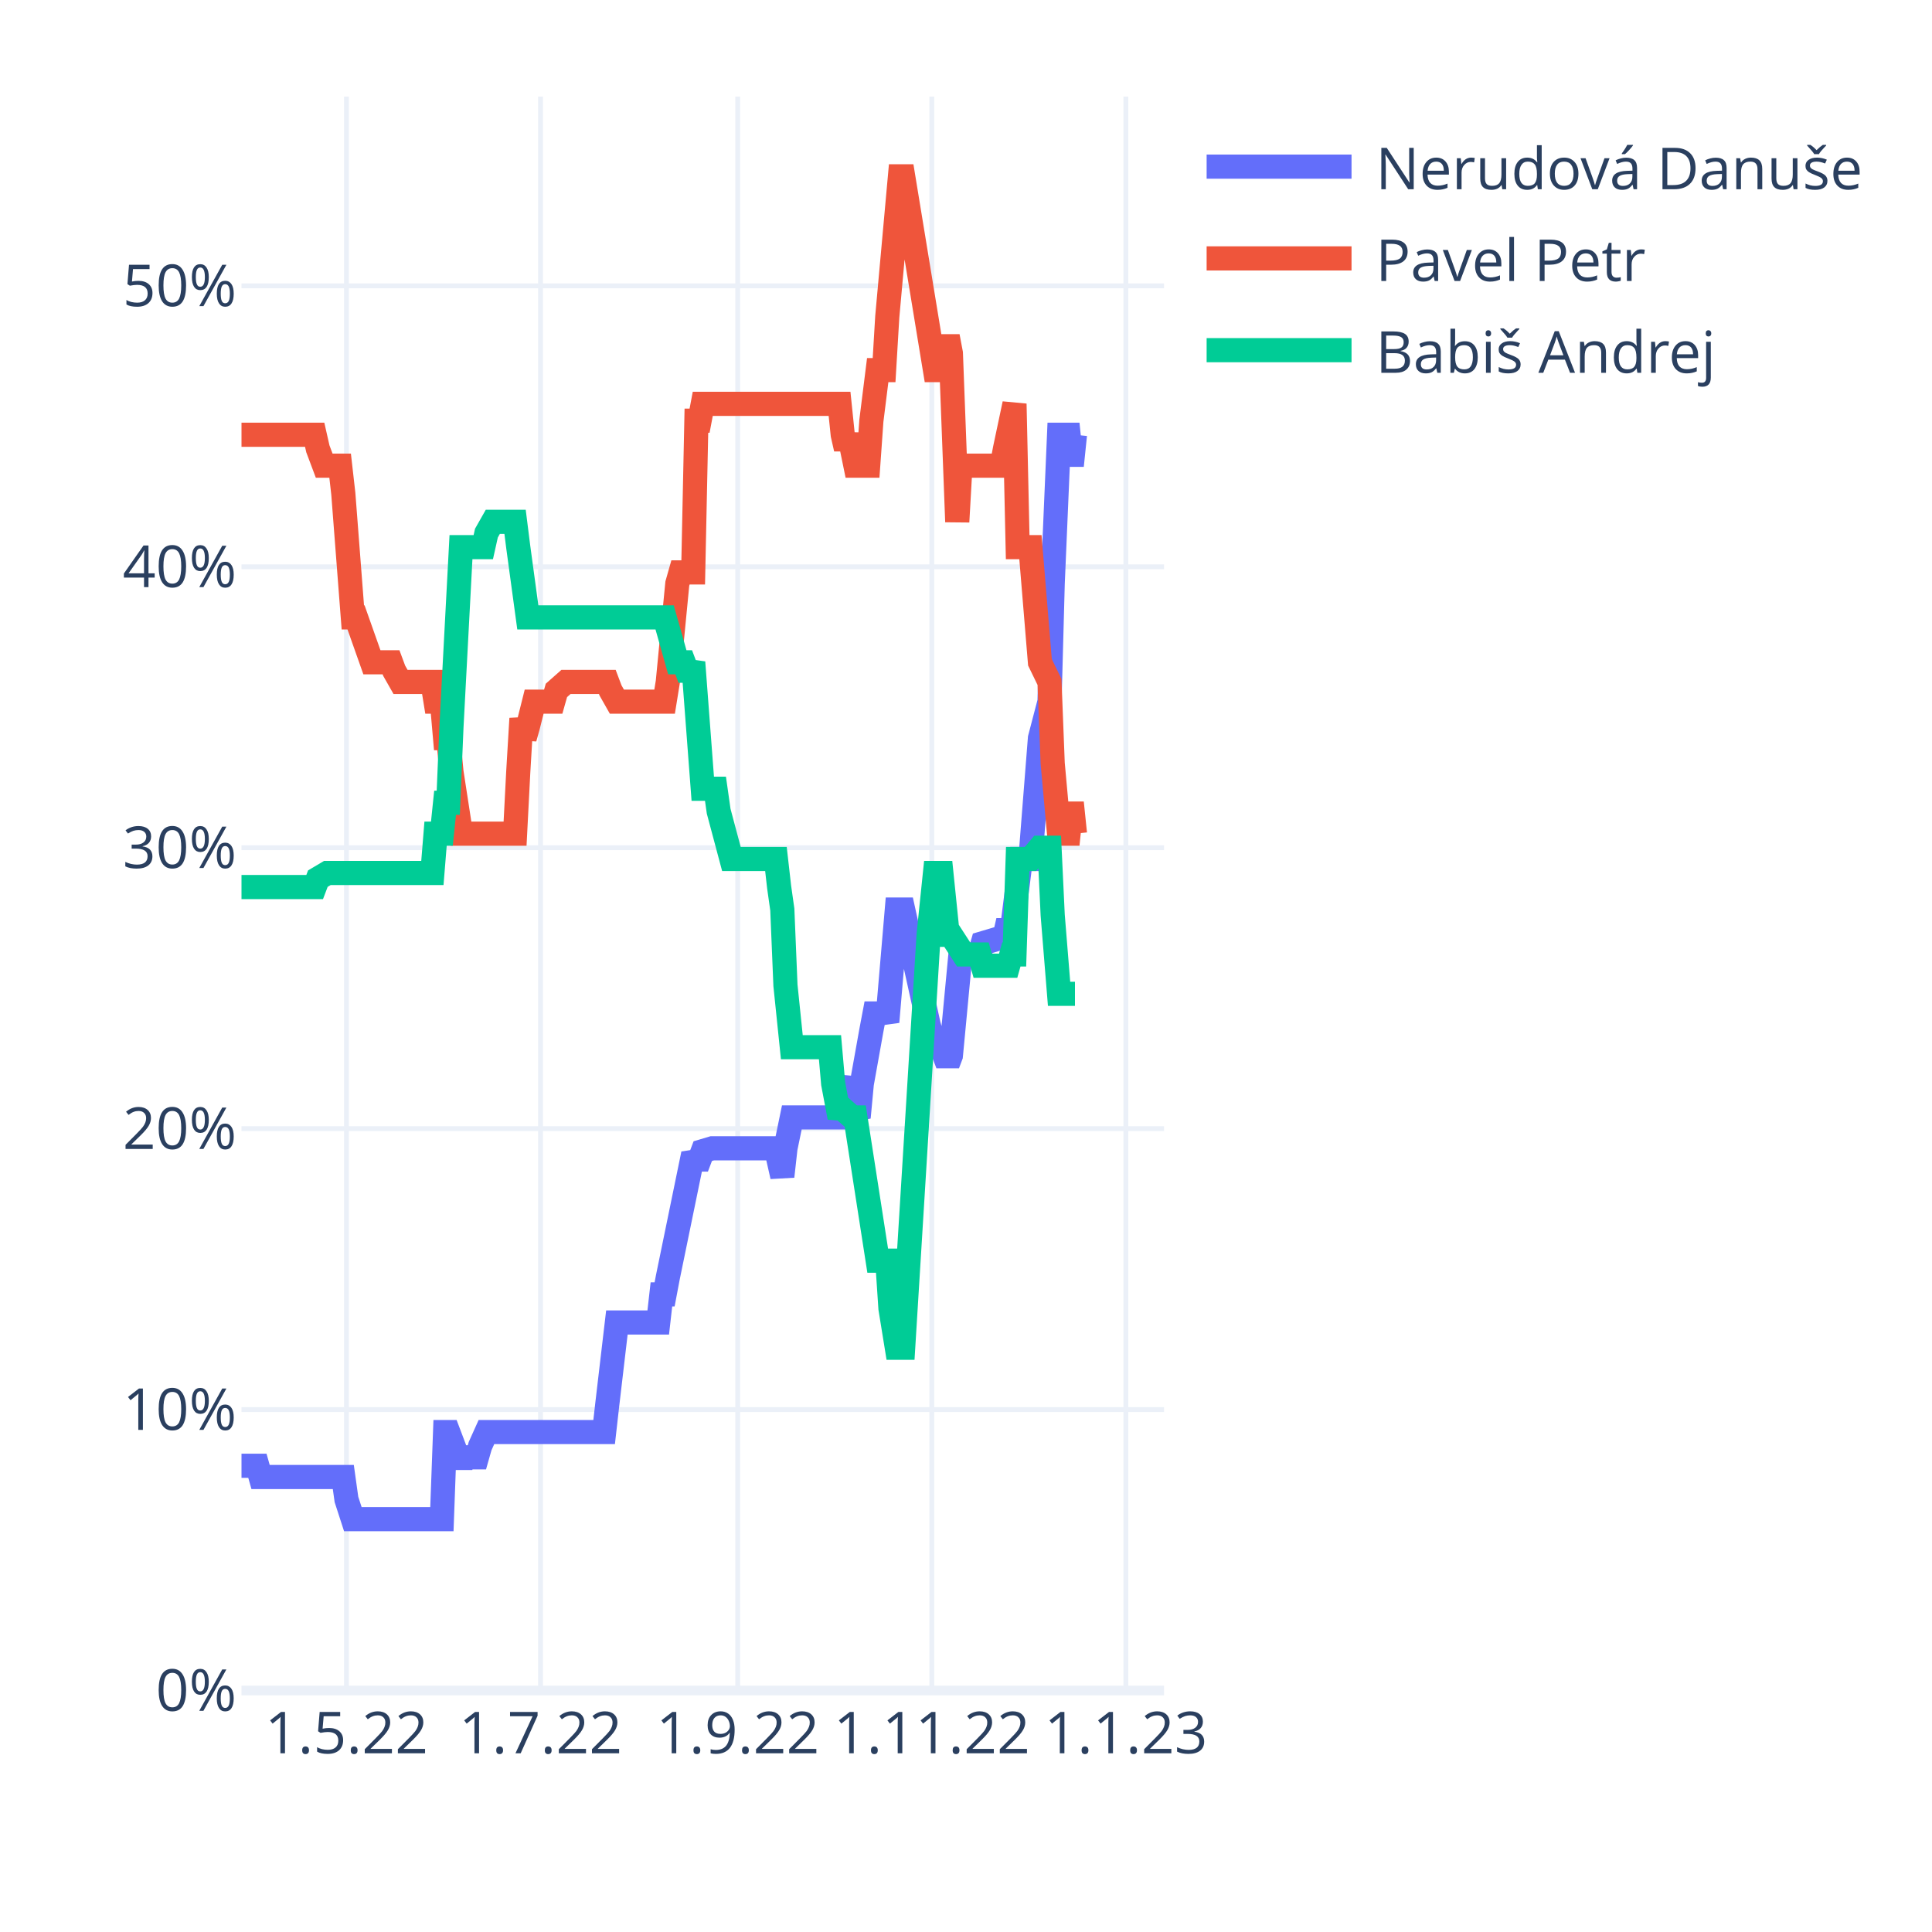
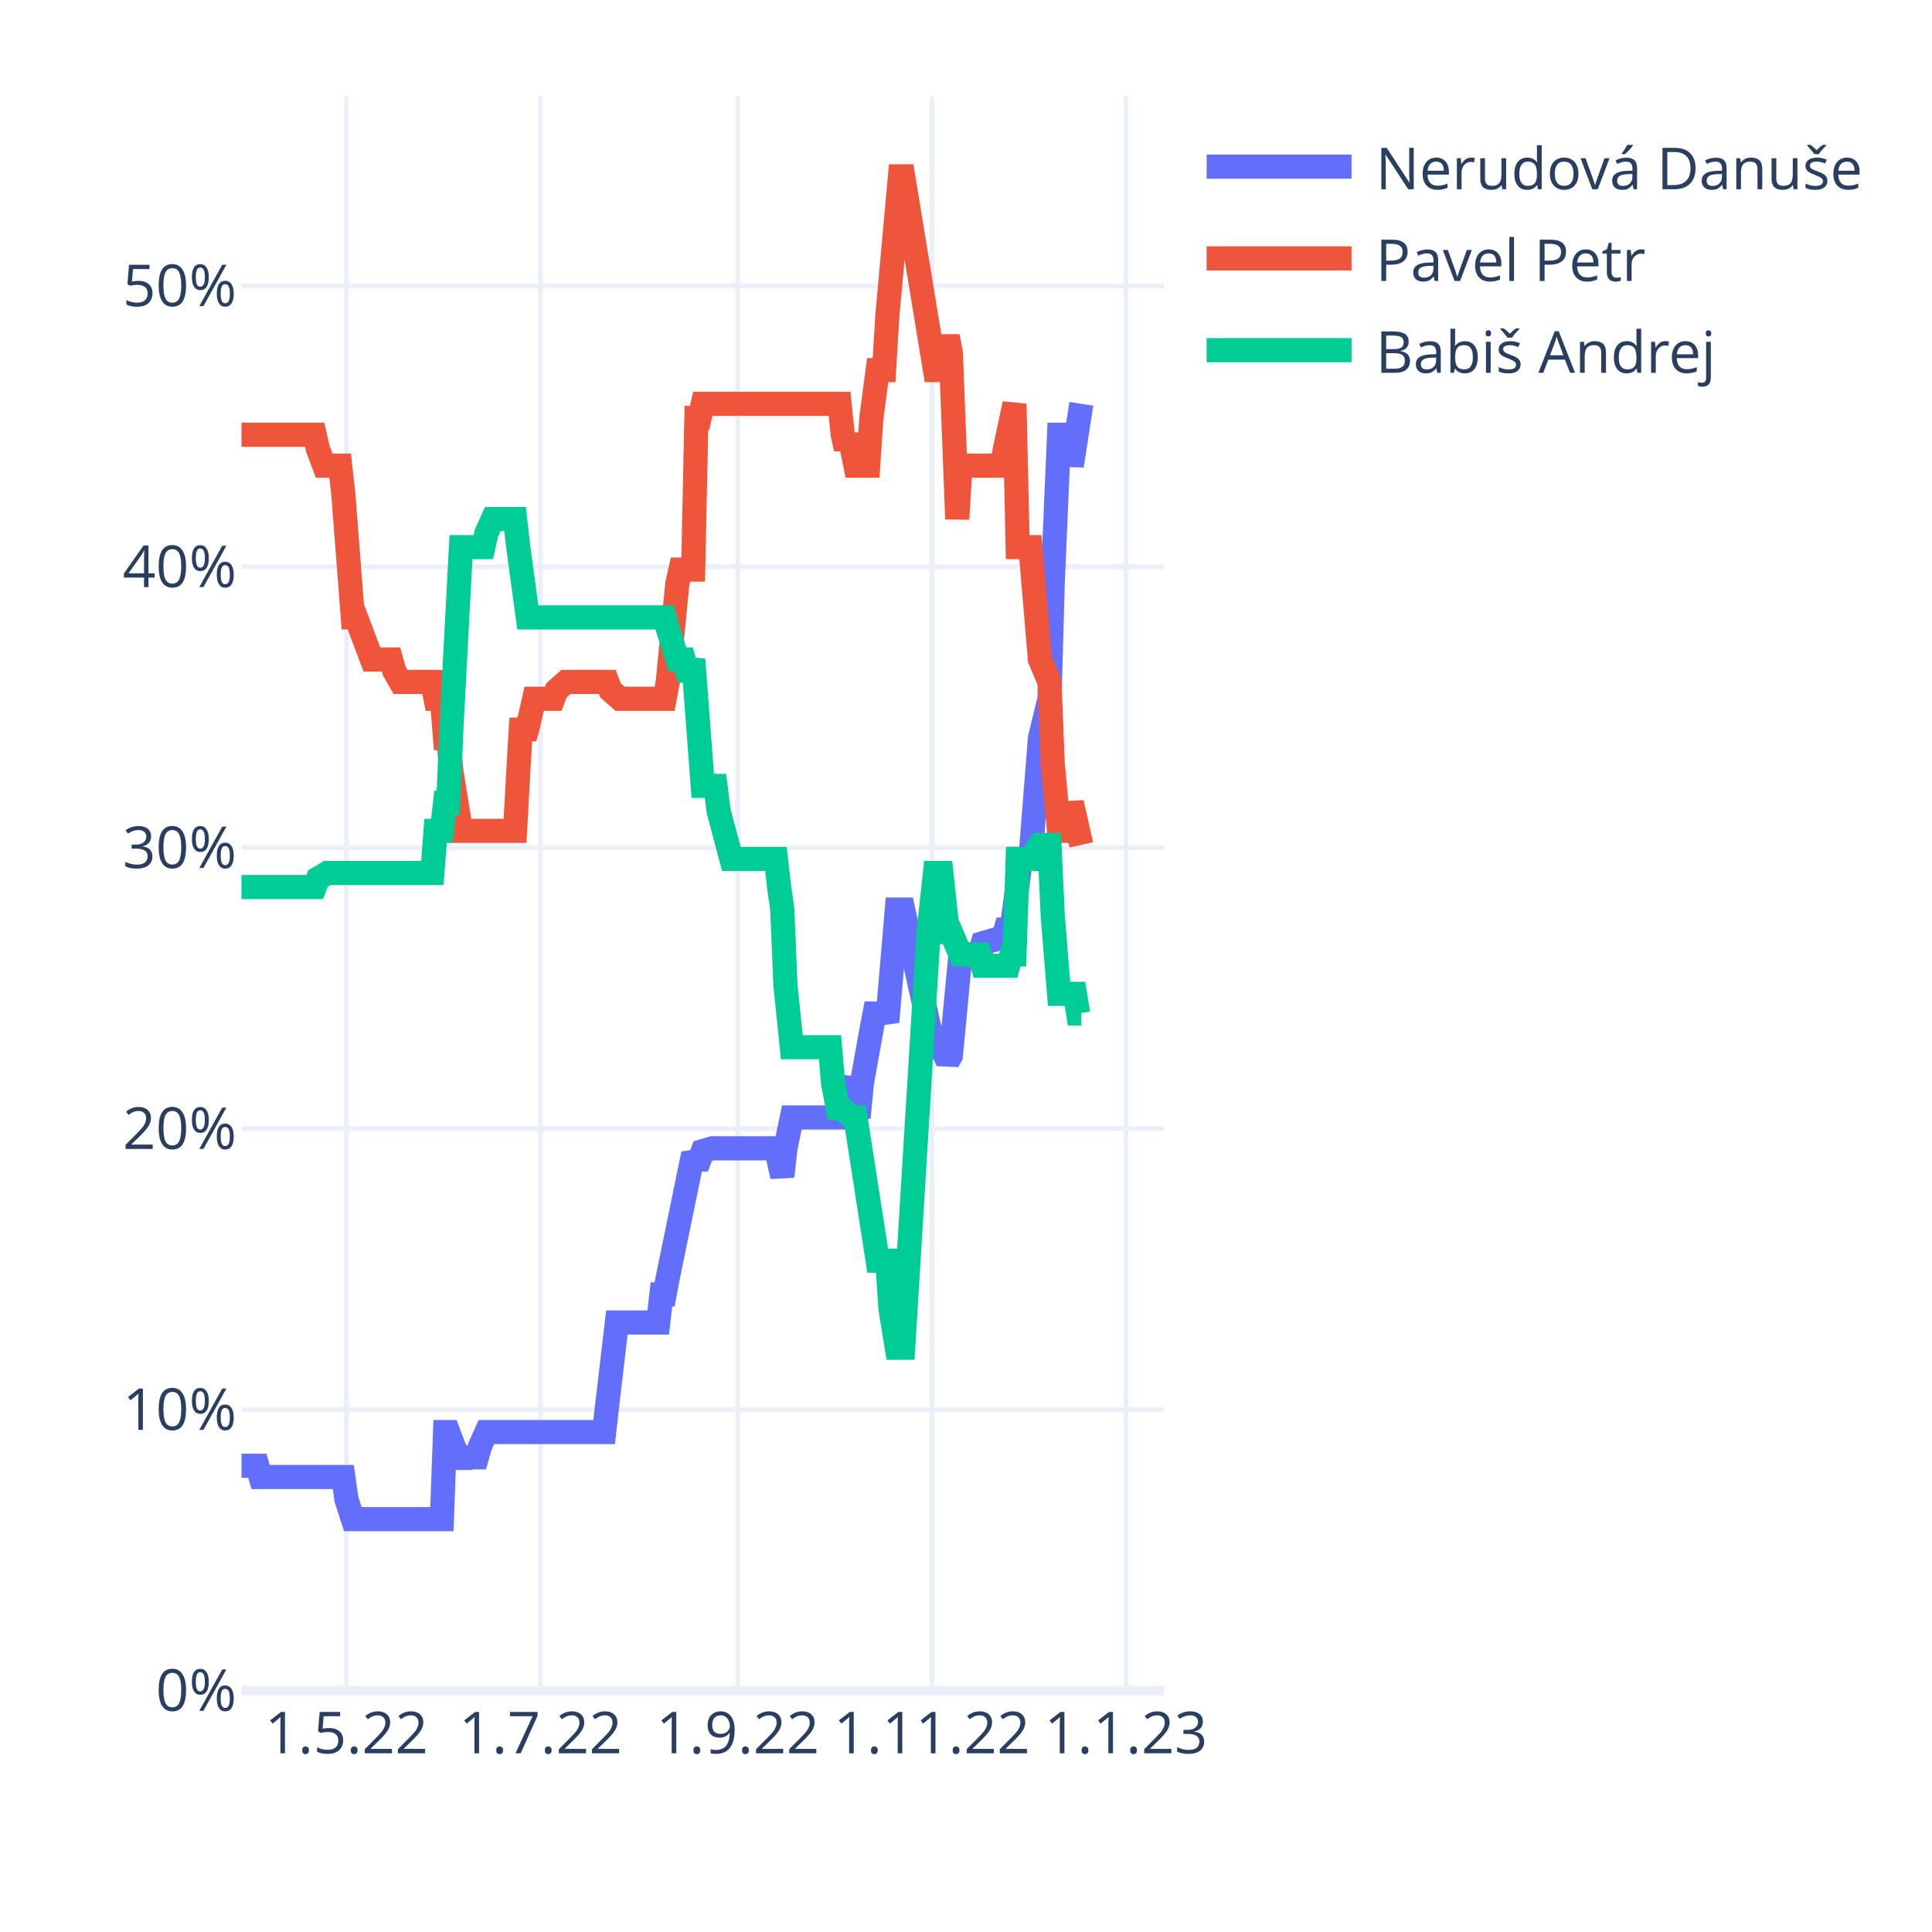
<svg xmlns="http://www.w3.org/2000/svg" class="main-svg" width="400" height="400" style="" viewBox="0 0 400 400">
  <rect x="0" y="0" width="400" height="400" style="fill: rgb(255, 255, 255); fill-opacity: 1;" />
-   <defs id="defs-b814a4">
+   <defs id="defs-053c65">
    <g class="clips">
-       <clipPath id="clipb814a4xyplot" class="plotclip">
+       <clipPath id="clip053c65xyplot" class="plotclip">
        <rect width="191" height="330" />
      </clipPath>
-       <clipPath class="axesclip" id="clipb814a4x">
+       <clipPath class="axesclip" id="clip053c65x">
        <rect x="50" y="0" width="191" height="400" />
      </clipPath>
-       <clipPath class="axesclip" id="clipb814a4y">
+       <clipPath class="axesclip" id="clip053c65y">
        <rect x="0" y="20" width="400" height="330" />
      </clipPath>
-       <clipPath class="axesclip" id="clipb814a4xy">
+       <clipPath class="axesclip" id="clip053c65xy">
        <rect x="50" y="20" width="191" height="330" />
      </clipPath>
    </g>
    <g class="gradients" />
    <g class="patterns" />
  </defs>
  <g class="bglayer" />
  <g class="layer-below">
    <g class="imagelayer" />
    <g class="shapelayer" />
  </g>
  <g class="cartesianlayer">
    <g class="subplot xy">
      <g class="layer-subplot">
        <g class="shapelayer" />
        <g class="imagelayer" />
      </g>
      <g class="minor-gridlayer">
        <g class="x" />
        <g class="y" />
      </g>
      <g class="gridlayer">
        <g class="x">
          <path class="xgrid crisp" transform="translate(71.73,0)" d="M0,20v330" style="stroke: rgb(235, 240, 248); stroke-opacity: 1; stroke-width: 1px;" />
          <path class="xgrid crisp" transform="translate(111.91,0)" d="M0,20v330" style="stroke: rgb(235, 240, 248); stroke-opacity: 1; stroke-width: 1px;" />
          <path class="xgrid crisp" transform="translate(152.74,0)" d="M0,20v330" style="stroke: rgb(235, 240, 248); stroke-opacity: 1; stroke-width: 1px;" />
          <path class="xgrid crisp" transform="translate(192.92,0)" d="M0,20v330" style="stroke: rgb(235, 240, 248); stroke-opacity: 1; stroke-width: 1px;" />
          <path class="xgrid crisp" transform="translate(233.1,0)" d="M0,20v330" style="stroke: rgb(235, 240, 248); stroke-opacity: 1; stroke-width: 1px;" />
        </g>
        <g class="y">
          <path class="ygrid crisp" transform="translate(0,291.84)" d="M50,0h191" style="stroke: rgb(235, 240, 248); stroke-opacity: 1; stroke-width: 1px;" />
          <path class="ygrid crisp" transform="translate(0,233.67)" d="M50,0h191" style="stroke: rgb(235, 240, 248); stroke-opacity: 1; stroke-width: 1px;" />
          <path class="ygrid crisp" transform="translate(0,175.51)" d="M50,0h191" style="stroke: rgb(235, 240, 248); stroke-opacity: 1; stroke-width: 1px;" />
          <path class="ygrid crisp" transform="translate(0,117.35)" d="M50,0h191" style="stroke: rgb(235, 240, 248); stroke-opacity: 1; stroke-width: 1px;" />
          <path class="ygrid crisp" transform="translate(0,59.18)" d="M50,0h191" style="stroke: rgb(235, 240, 248); stroke-opacity: 1; stroke-width: 1px;" />
        </g>
      </g>
      <g class="zerolinelayer">
        <path class="yzl zl crisp" transform="translate(0,350)" d="M50,0h191" style="stroke: rgb(235, 240, 248); stroke-opacity: 1; stroke-width: 2px;" />
      </g>
      <path class="xlines-below" />
      <path class="ylines-below" />
      <g class="overlines-below" />
      <g class="xaxislayer-below" />
      <g class="yaxislayer-below" />
      <g class="overaxes-below" />
-       <g class="plot" transform="translate(50,20)" clip-path="url(#clipb814a4xyplot)">
+       <g class="plot" transform="translate(50,20)" clip-path="url(#clip053c65xyplot)">
        <g class="scatterlayer mlayer">
-           <g class="trace scatter trace1105e6" style="stroke-miterlimit: 2; opacity: 1;">
+           <g class="trace scatter trace2843f2" style="stroke-miterlimit: 2; opacity: 1;">
            <g class="fills" />
            <g class="errorbars" />
            <g class="lines">
-               <path class="js-line" d="M0,283.47L3.29,283.47L3.95,285.8L21.08,285.8L21.73,290.45L23.05,294.52L23.71,294.52L41.49,294.52L42.15,276.49L42.81,276.49L43.47,278.23L45.44,283.47L46.1,281.72L48.74,281.72L49.4,279.4L50.71,276.49L51.37,276.49L75.08,276.49L75.74,270.67L77.72,253.81L78.38,253.81L86.28,253.81L86.94,247.99L87.6,247.99L88.26,244.5L93.52,218.91L94.18,220.07L94.84,220.07L95.5,218.33L97.48,217.74L98.13,217.74L110.65,217.74L111.31,220.65L111.97,223.56L112.62,217.74L113.94,211.35L114.6,211.35L123.82,211.35L124.48,207.28L125.8,203.2L126.46,209.02L127.77,211.35L128.43,204.37L130.41,193.32L131.07,189.83L133.04,189.83L133.7,191.57L135.68,168.31L136.33,168.31L136.99,168.31L142.26,192.15L143.58,196.81L144.9,196.81L146.21,200.3L146.87,198.55L148.85,177.61L149.51,177.61L152.8,177.61L153.46,175.29L157.41,174.12L158.07,173.54L158.73,170.63L159.39,173.54L161.36,157.84L162.02,157.84L163.34,157.84L165.31,132.83L167.29,125.27L167.95,100.84L169.27,70.01L169.92,70.01L171.24,70.01L171.9,76.41L172.56,70.01" style="vector-effect: non-scaling-stroke; fill: none; stroke: rgb(99, 110, 250); stroke-opacity: 1; stroke-width: 5px; opacity: 1;" />
+               <path class="js-line" d="M0,283.47L3.29,283.47L3.95,285.8L21.08,285.8L21.73,290.45L23.05,294.52L23.71,294.52L41.49,294.52L42.15,276.49L42.81,276.49L43.47,278.23L45.44,283.47L46.1,281.72L48.74,281.72L49.4,279.4L50.71,276.49L51.37,276.49L75.08,276.49L75.74,270.67L77.72,253.81L78.38,253.81L86.28,253.81L86.94,247.99L87.6,247.99L88.26,244.5L93.52,218.91L94.18,220.07L94.84,220.07L95.5,218.33L97.48,217.74L98.13,217.74L110.65,217.74L111.31,220.65L111.97,223.56L112.62,217.74L113.94,211.35L114.6,211.35L123.82,211.35L124.48,207.28L125.8,203.2L126.46,209.02L127.77,211.35L128.43,204.37L130.41,193.32L131.07,189.83L133.04,189.83L133.7,191.57L135.68,168.31L136.33,168.31L136.99,168.31L142.26,192.15L143.58,196.81L144.9,196.81L146.21,199.71L146.87,198.55L148.85,177.61L149.51,177.61L152.8,177.61L153.46,175.29L157.41,174.12L158.07,172.96L158.73,170.63L159.39,172.96L161.36,157.84L162.02,157.84L163.34,157.84L165.31,132.83L167.29,124.68L167.95,100.84L169.27,70.01L169.92,70.01L171.24,70.01L171.9,76.41L173.88,63.61" style="vector-effect: non-scaling-stroke; fill: none; stroke: rgb(99, 110, 250); stroke-opacity: 1; stroke-width: 5px; opacity: 1;" />
            </g>
            <g class="points" />
            <g class="text" />
          </g>
-           <g class="trace scatter traceb0bf8d" style="stroke-miterlimit: 2; opacity: 1;">
+           <g class="trace scatter tracef46d52" style="stroke-miterlimit: 2; opacity: 1;">
            <g class="fills" />
            <g class="errorbars" />
            <g class="lines">
-               <path class="js-line" d="M0,70.01L15.15,70.01L15.81,72.92L17.12,76.41L17.78,76.41L20.42,76.41L21.08,82.22L23.05,107.82L23.71,107.82L27,117.12L27.66,117.12L30.96,117.12L31.61,118.87L32.93,121.19L33.59,121.19L39.52,121.19L40.18,125.27L41.49,125.27L42.15,132.83L42.81,132.83L43.47,139.81L45.44,152.6L46.1,152.6L56.64,152.6L57.3,139.81L57.96,128.76L58.62,132.83L59.28,130.5L60.59,125.27L61.25,125.27L64.54,125.27L65.2,122.94L67.18,121.19L67.84,121.19L75.74,121.19L76.4,122.94L77.72,125.27L78.38,125.27L87.6,125.27L88.26,121.19L90.23,100.84L90.89,98.51L93.52,98.51L94.18,67.1L94.84,67.1L95.5,63.61L123.82,63.61L124.48,70.01L125.14,72.92L125.8,70.01L127.11,76.41L127.77,76.41L129.75,76.41L130.41,67.1L131.72,56.63L132.38,56.63L133.04,56.63L133.7,45.58L136.33,16.5L136.99,16.5L143.58,56.63L144.9,56.63L146.21,49.65L146.87,53.14L148.19,88.04L148.85,76.41L149.51,76.41L157.41,76.41L158.07,72.92L160.04,63.61L160.7,93.28L163.34,93.28L165.31,117.12L167.29,121.19L167.95,138.06L169.27,152.6L169.92,152.6L171.24,152.6L171.9,146.2L172.56,152.6" style="vector-effect: non-scaling-stroke; fill: none; stroke: rgb(239, 85, 59); stroke-opacity: 1; stroke-width: 5px; opacity: 1;" />
+               <path class="js-line" d="M0,70.01L15.15,70.01L15.81,72.92L17.12,76.41L17.78,76.41L20.42,76.41L21.08,82.22L23.05,107.82L23.71,107.82L27,116.54L27.66,116.54L30.96,116.54L31.61,118.87L32.93,121.19L33.59,121.19L39.52,121.19L40.18,124.68L41.49,124.68L42.15,132.83L42.81,132.83L43.47,139.81L45.44,152.02L46.1,152.02L56.64,152.02L57.3,139.81L57.96,128.76L58.62,132.83L59.28,130.5L60.59,124.68L61.25,124.68L64.54,124.68L65.2,122.94L67.18,121.19L67.84,121.19L75.74,121.19L76.4,122.94L78.38,124.68L79.03,124.68L87.6,124.68L88.26,121.19L90.23,100.84L90.89,97.93L93.52,97.93L94.18,66.52L94.84,66.52L95.5,63.61L123.82,63.61L124.48,70.01L125.14,72.92L125.8,70.01L127.11,76.41L127.77,76.41L129.75,76.41L130.41,66.52L131.72,56.63L132.38,56.63L133.04,56.63L133.7,45.58L136.33,16.5L136.99,16.5L143.58,56.63L144.9,56.63L146.21,49.65L146.87,53.14L148.19,87.46L148.85,76.41L149.51,76.41L157.41,76.41L158.07,72.92L160.04,63.61L160.7,93.28L163.34,93.28L165.31,116.54L167.29,121.19L167.95,138.06L169.27,152.02L169.92,152.02L171.24,152.02L171.9,146.2L173.88,154.93" style="vector-effect: non-scaling-stroke; fill: none; stroke: rgb(239, 85, 59); stroke-opacity: 1; stroke-width: 5px; opacity: 1;" />
            </g>
            <g class="points" />
            <g class="text" />
          </g>
-           <g class="trace scatter trace57c313" style="stroke-miterlimit: 2; opacity: 1;">
+           <g class="trace scatter trace679c10" style="stroke-miterlimit: 2; opacity: 1;">
            <g class="fills" />
            <g class="errorbars" />
            <g class="lines">
-               <path class="js-line" d="M0,163.65L15.15,163.65L15.81,161.91L17.78,160.74L18.44,160.74L39.52,160.74L40.18,152.6L41.49,152.6L42.15,146.2L42.81,146.2L43.47,130.5L45.44,93.28L46.1,93.28L50.06,93.28L50.71,90.37L52.03,88.04L52.69,88.04L56.64,88.04L57.3,93.28L59.28,107.82L59.93,107.82L87.6,107.82L88.26,110.14L90.23,117.12L90.89,117.12L91.55,117.12L92.21,118.87L92.87,118.87L93.52,117.12L95.5,143.3L96.16,143.3L98.13,143.3L98.79,147.95L101.43,157.84L102.09,157.84L110.65,157.84L111.31,163.65L111.97,168.31L112.62,184.01L113.94,196.81L114.6,196.81L121.84,196.81L122.5,204.37L123.82,211.35L124.48,209.6L126.46,211.35L127.11,211.35L131.72,241.01L132.38,241.01L133.7,241.01L134.36,250.9L135.68,259.04L136.33,259.04L136.99,259.04L142.26,173.54L143.58,160.74L144.9,160.74L146.21,173.54L146.87,173.54L149.51,177.61L150.17,177.61L152.8,177.61L153.46,179.94L158.73,179.94L159.39,177.61L160.04,177.61L160.7,157.84L163.34,157.84L165.31,155.51L167.29,155.51L167.95,169.47L169.27,185.76L169.92,185.76L172.56,185.76" style="vector-effect: non-scaling-stroke; fill: none; stroke: rgb(0, 204, 150); stroke-opacity: 1; stroke-width: 5px; opacity: 1;" />
+               <path class="js-line" d="M0,163.65L15.15,163.65L15.81,161.91L17.78,160.74L18.44,160.74L39.52,160.74L40.18,152.02L41.49,152.02L42.15,146.2L42.81,146.2L43.47,130.5L45.44,93.28L46.1,93.28L50.06,93.28L50.71,90.37L52.03,87.46L52.69,87.46L56.64,87.46L57.3,93.28L59.28,107.82L59.93,107.82L87.6,107.82L88.26,110.14L90.23,116.54L90.89,116.54L91.55,116.54L92.21,118.87L92.87,118.87L93.52,116.54L95.5,142.71L96.16,142.71L98.13,142.71L98.79,147.95L101.43,157.84L102.09,157.84L110.65,157.84L111.31,163.65L111.97,168.31L112.62,184.01L113.94,196.81L114.6,196.81L121.84,196.81L122.5,204.37L123.82,211.35L124.48,209.6L126.46,211.35L127.11,211.35L131.72,241.01L132.38,241.01L133.7,241.01L134.36,250.9L135.68,259.04L136.33,259.04L136.99,259.04L142.26,172.96L143.58,160.74L144.9,160.74L146.21,172.96L146.87,172.96L148.85,177.61L149.51,177.61L152.8,177.61L153.46,179.94L158.73,179.94L159.39,177.61L160.04,177.61L160.7,157.84L163.34,157.84L165.31,154.93L167.29,154.93L167.95,169.47L169.27,185.76L169.92,185.76L172.56,185.76L173.22,189.83L173.88,189.83" style="vector-effect: non-scaling-stroke; fill: none; stroke: rgb(0, 204, 150); stroke-opacity: 1; stroke-width: 5px; opacity: 1;" />
            </g>
            <g class="points" />
            <g class="text" />
          </g>
        </g>
      </g>
      <g class="overplot" />
      <path class="xlines-above crisp" d="M0,0" style="fill: none;" />
      <path class="ylines-above crisp" d="M0,0" style="fill: none;" />
      <g class="overlines-above" />
      <g class="xaxislayer-above">
        <g class="xtick">
          <text text-anchor="middle" x="0" y="363" transform="translate(71.73,0)" style="font-family: 'Open Sans', verdana, arial, sans-serif; font-size: 12px; fill: rgb(42, 63, 95); fill-opacity: 1; white-space: pre; opacity: 1;">1.5.22</text>
        </g>
        <g class="xtick">
          <text text-anchor="middle" x="0" y="363" style="font-family: 'Open Sans', verdana, arial, sans-serif; font-size: 12px; fill: rgb(42, 63, 95); fill-opacity: 1; white-space: pre; opacity: 1;" transform="translate(111.91,0)">1.7.22</text>
        </g>
        <g class="xtick">
          <text text-anchor="middle" x="0" y="363" style="font-family: 'Open Sans', verdana, arial, sans-serif; font-size: 12px; fill: rgb(42, 63, 95); fill-opacity: 1; white-space: pre; opacity: 1;" transform="translate(152.74,0)">1.9.22</text>
        </g>
        <g class="xtick">
          <text text-anchor="middle" x="0" y="363" style="font-family: 'Open Sans', verdana, arial, sans-serif; font-size: 12px; fill: rgb(42, 63, 95); fill-opacity: 1; white-space: pre; opacity: 1;" transform="translate(192.92,0)">1.11.22</text>
        </g>
        <g class="xtick">
          <text text-anchor="middle" x="0" y="363" style="font-family: 'Open Sans', verdana, arial, sans-serif; font-size: 12px; fill: rgb(42, 63, 95); fill-opacity: 1; white-space: pre; opacity: 1;" transform="translate(233.1,0)">1.1.23</text>
        </g>
      </g>
      <g class="yaxislayer-above">
        <g class="ytick">
          <text text-anchor="end" x="49" y="4.2" transform="translate(0,350)" style="font-family: 'Open Sans', verdana, arial, sans-serif; font-size: 12px; fill: rgb(42, 63, 95); fill-opacity: 1; white-space: pre; opacity: 1;">0%</text>
        </g>
        <g class="ytick">
          <text text-anchor="end" x="49" y="4.2" style="font-family: 'Open Sans', verdana, arial, sans-serif; font-size: 12px; fill: rgb(42, 63, 95); fill-opacity: 1; white-space: pre; opacity: 1;" transform="translate(0,291.84)">10%</text>
        </g>
        <g class="ytick">
          <text text-anchor="end" x="49" y="4.2" style="font-family: 'Open Sans', verdana, arial, sans-serif; font-size: 12px; fill: rgb(42, 63, 95); fill-opacity: 1; white-space: pre; opacity: 1;" transform="translate(0,233.67)">20%</text>
        </g>
        <g class="ytick">
          <text text-anchor="end" x="49" y="4.2" style="font-family: 'Open Sans', verdana, arial, sans-serif; font-size: 12px; fill: rgb(42, 63, 95); fill-opacity: 1; white-space: pre; opacity: 1;" transform="translate(0,175.51)">30%</text>
        </g>
        <g class="ytick">
          <text text-anchor="end" x="49" y="4.2" style="font-family: 'Open Sans', verdana, arial, sans-serif; font-size: 12px; fill: rgb(42, 63, 95); fill-opacity: 1; white-space: pre; opacity: 1;" transform="translate(0,117.35)">40%</text>
        </g>
        <g class="ytick">
          <text text-anchor="end" x="49" y="4.2" style="font-family: 'Open Sans', verdana, arial, sans-serif; font-size: 12px; fill: rgb(42, 63, 95); fill-opacity: 1; white-space: pre; opacity: 1;" transform="translate(0,59.18)">50%</text>
        </g>
      </g>
      <g class="overaxes-above" />
    </g>
  </g>
  <g class="polarlayer" />
  <g class="smithlayer" />
  <g class="ternarylayer" />
  <g class="geolayer" />
  <g class="funnelarealayer" />
  <g class="pielayer" />
  <g class="iciclelayer" />
  <g class="treemaplayer" />
  <g class="sunburstlayer" />
  <g class="glimages" />
-   <defs id="topdefs-b814a4">
+   <defs id="topdefs-053c65">
    <g class="clips" />
-     <clipPath id="legendb814a4">
+     <clipPath id="legend053c65">
      <rect width="143" height="67" x="0" y="0" />
    </clipPath>
  </defs>
  <g class="layer-above">
    <g class="imagelayer" />
    <g class="shapelayer" />
  </g>
  <g class="infolayer">
    <g class="legend" pointer-events="all" transform="translate(244.82,20)">
      <rect class="bg" shape-rendering="crispEdges" width="143" height="67" x="0" y="0" style="stroke: rgb(68, 68, 68); stroke-opacity: 1; fill: rgb(255, 255, 255); fill-opacity: 1; stroke-width: 0px;" />
-       <g class="scrollbox" transform="" clip-path="url(#legendb814a4)">
+       <g class="scrollbox" transform="" clip-path="url(#legend053c65)">
        <g class="groups">
          <g class="traces" transform="translate(0,14.5)" style="opacity: 1;">
            <text class="legendtext" text-anchor="start" x="40" y="4.68" style="font-family: 'Open Sans', verdana, arial, sans-serif; font-size: 12px; fill: rgb(42, 63, 95); fill-opacity: 1; white-space: pre;">Nerudová Danuše</text>
            <g class="layers" style="opacity: 1;">
              <g class="legendfill" />
              <g class="legendlines">
                <path class="js-line" d="M5,0h30" style="fill: none; stroke: rgb(99, 110, 250); stroke-opacity: 1; stroke-width: 5px;" />
              </g>
              <g class="legendsymbols">
                <g class="legendpoints" />
              </g>
            </g>
            <rect class="legendtoggle" x="0" y="-9.5" width="137.062" height="19" style="fill: rgb(0, 0, 0); fill-opacity: 0;" />
          </g>
          <g class="traces" transform="translate(0,33.5)" style="opacity: 1;">
            <text class="legendtext" text-anchor="start" x="40" y="4.68" style="font-family: 'Open Sans', verdana, arial, sans-serif; font-size: 12px; fill: rgb(42, 63, 95); fill-opacity: 1; white-space: pre;">Pavel Petr</text>
            <g class="layers" style="opacity: 1;">
              <g class="legendfill" />
              <g class="legendlines">
                <path class="js-line" d="M5,0h30" style="fill: none; stroke: rgb(239, 85, 59); stroke-opacity: 1; stroke-width: 5px;" />
              </g>
              <g class="legendsymbols">
                <g class="legendpoints" />
              </g>
            </g>
            <rect class="legendtoggle" x="0" y="-9.5" width="137.062" height="19" style="fill: rgb(0, 0, 0); fill-opacity: 0;" />
          </g>
          <g class="traces" transform="translate(0,52.5)" style="opacity: 1;">
            <text class="legendtext" text-anchor="start" x="40" y="4.68" style="font-family: 'Open Sans', verdana, arial, sans-serif; font-size: 12px; fill: rgb(42, 63, 95); fill-opacity: 1; white-space: pre;">Babiš Andrej</text>
            <g class="layers" style="opacity: 1;">
              <g class="legendfill" />
              <g class="legendlines">
                <path class="js-line" d="M5,0h30" style="fill: none; stroke: rgb(0, 204, 150); stroke-opacity: 1; stroke-width: 5px;" />
              </g>
              <g class="legendsymbols">
                <g class="legendpoints" />
              </g>
            </g>
            <rect class="legendtoggle" x="0" y="-9.5" width="137.062" height="19" style="fill: rgb(0, 0, 0); fill-opacity: 0;" />
          </g>
        </g>
      </g>
      <rect class="scrollbar" rx="20" ry="3" width="0" height="0" x="0" y="0" style="fill: rgb(128, 139, 164); fill-opacity: 1;" />
    </g>
    <g class="g-gtitle" />
    <g class="g-xtitle" />
    <g class="g-ytitle" />
  </g>
</svg>
